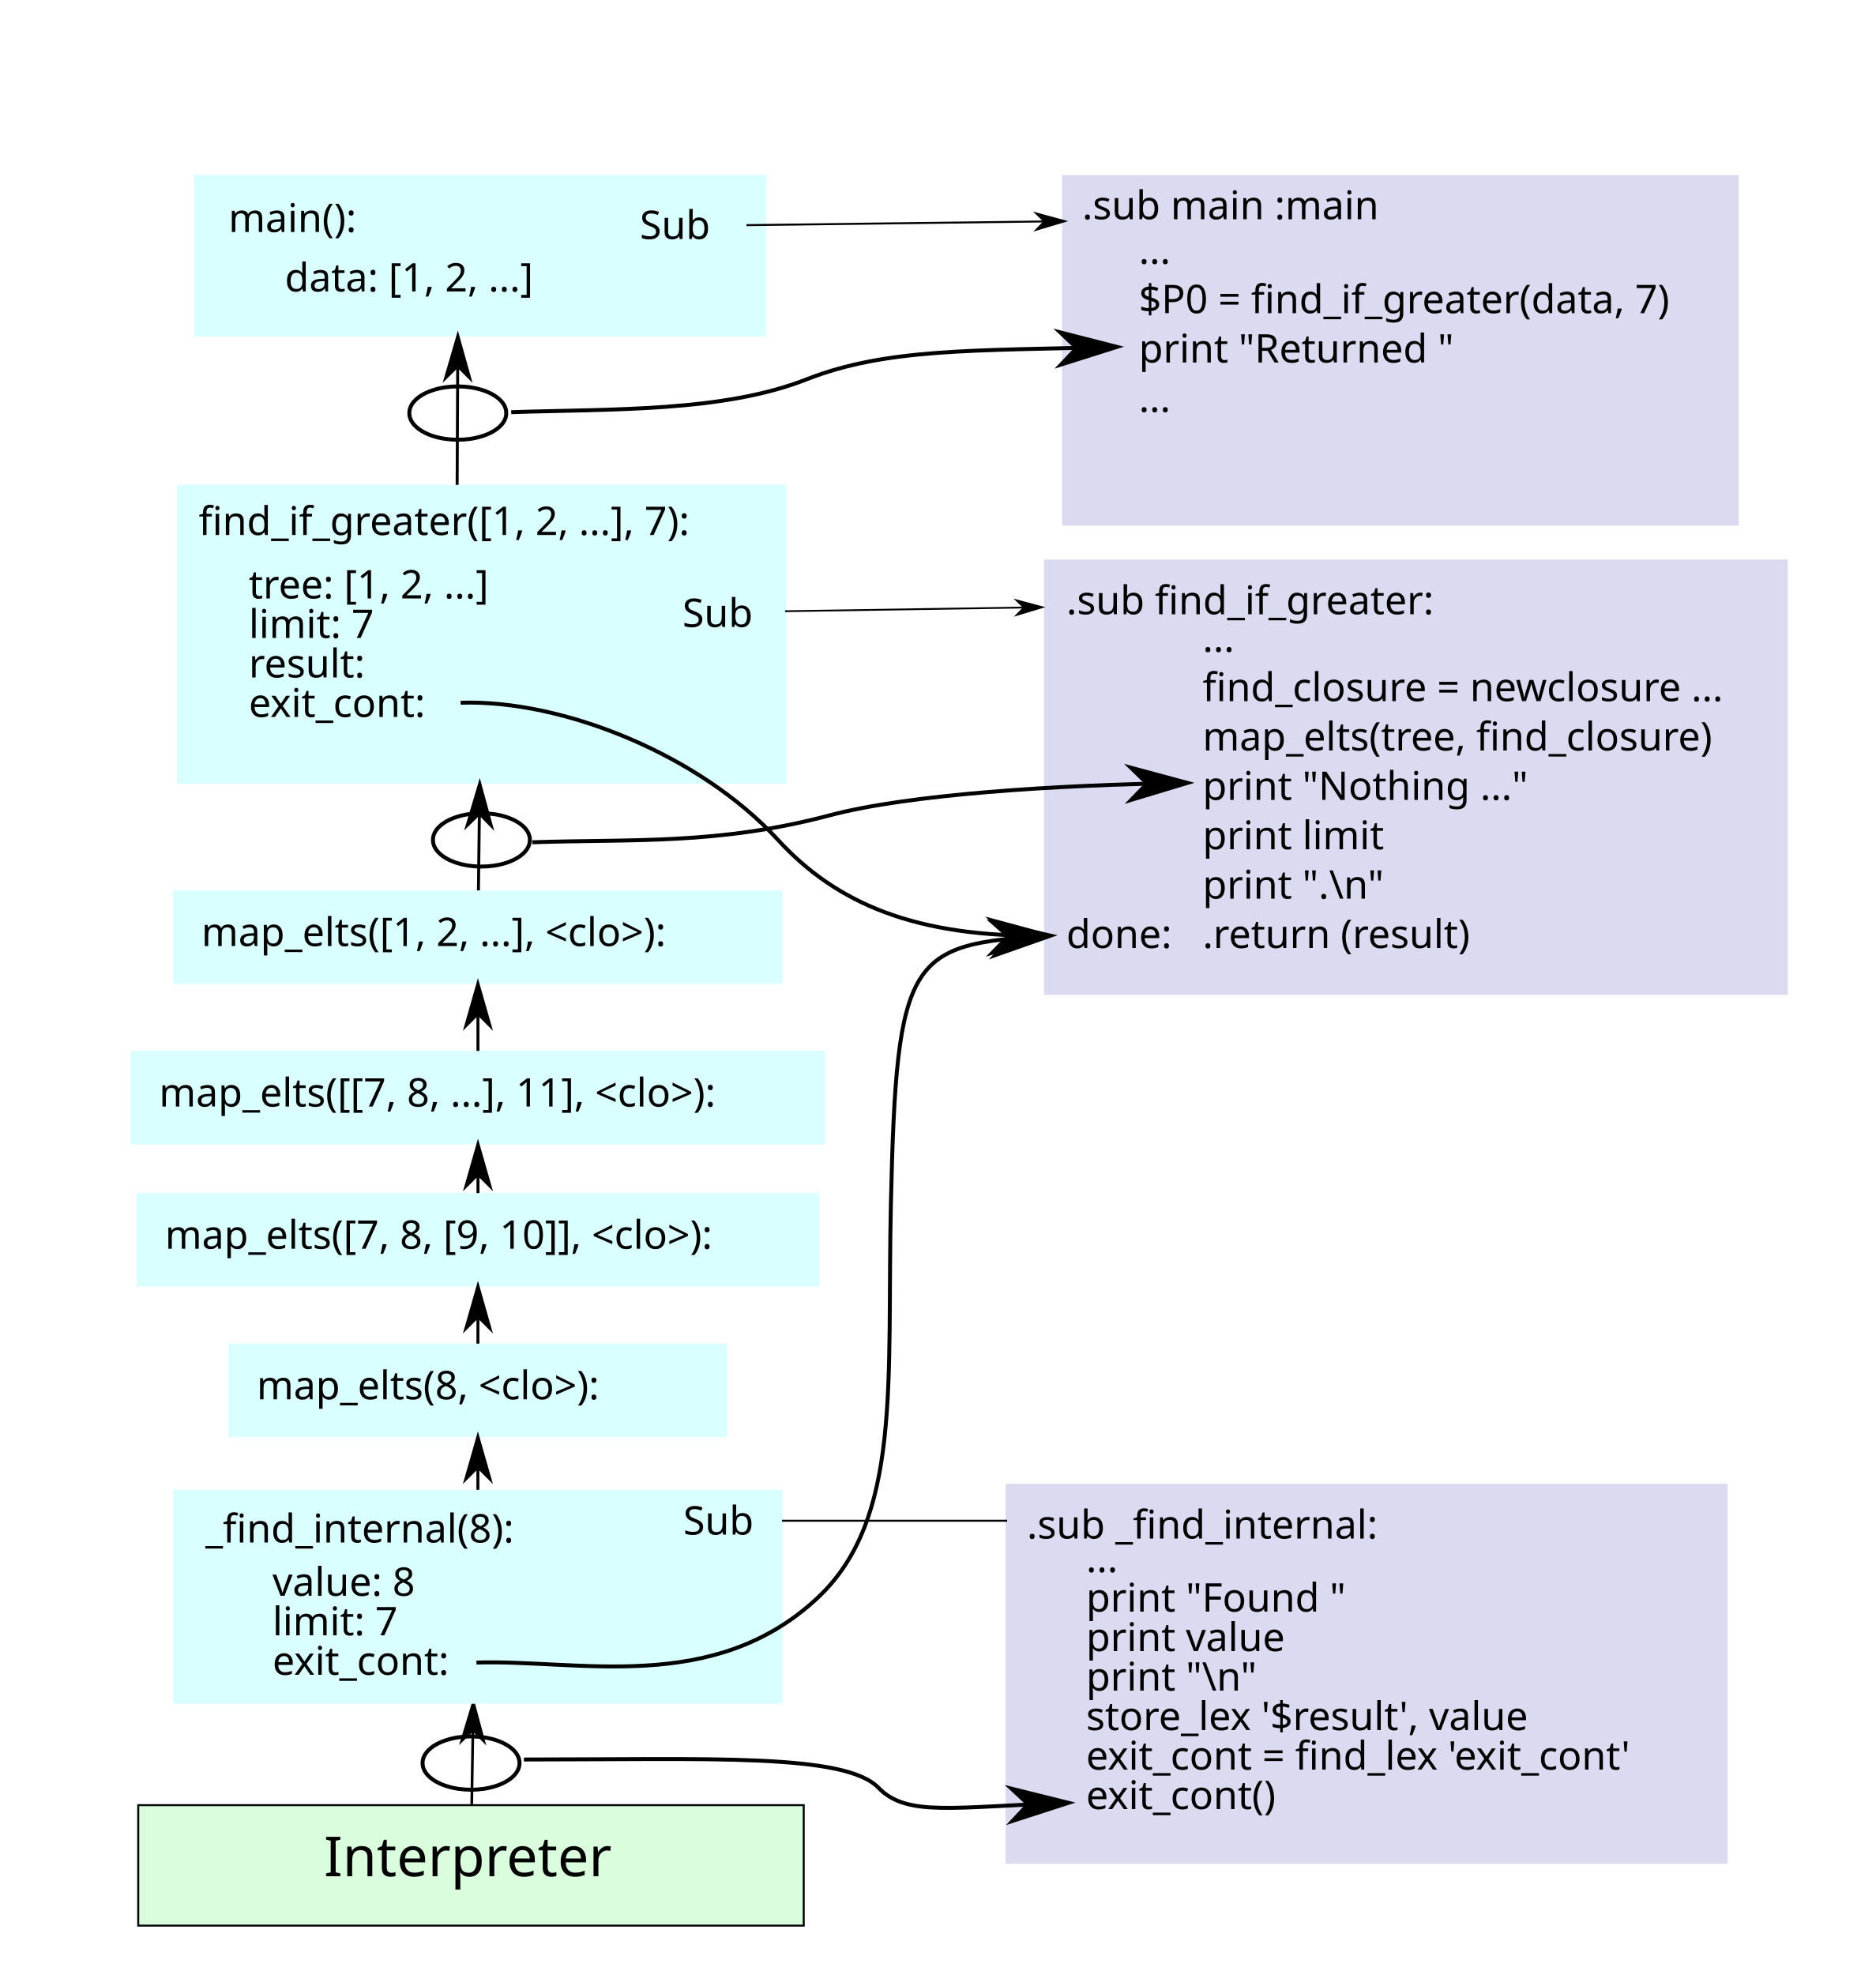
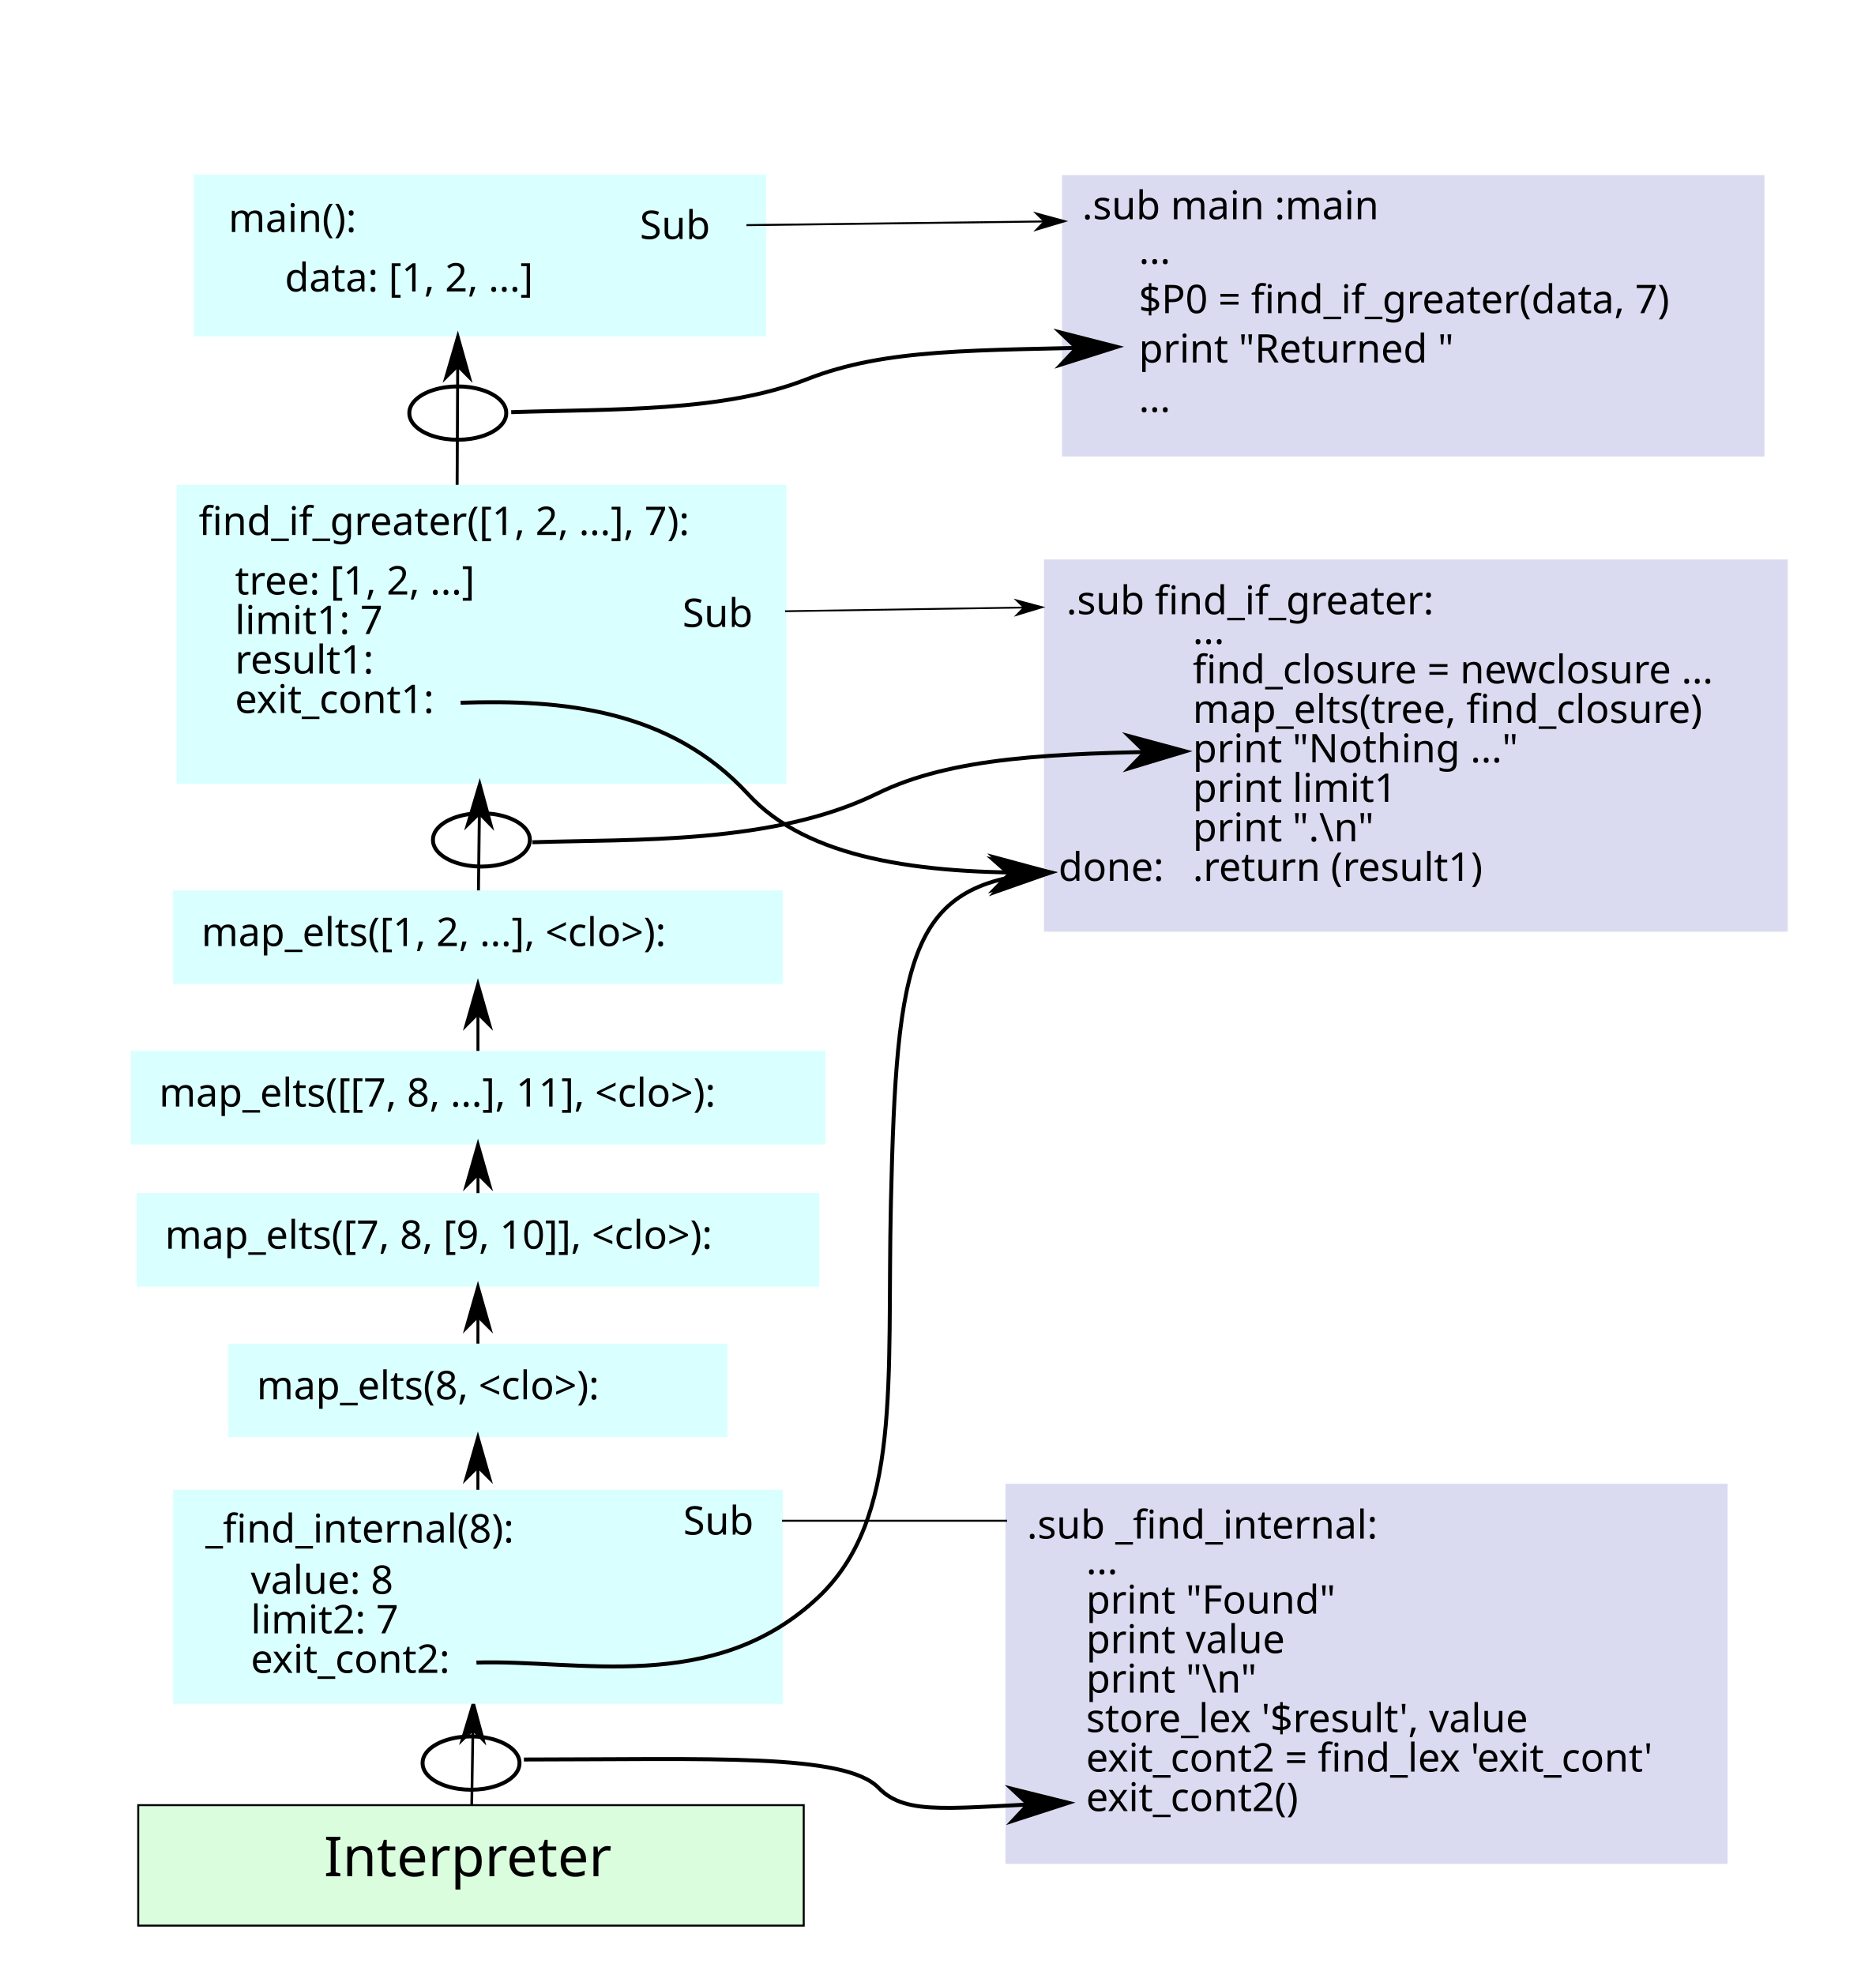
<svg xmlns="http://www.w3.org/2000/svg" width="950" height="1000" id="svg7155" version="1.0">
  <defs id="defs7157">
    <marker orient="auto" refY="0" refX="0" id="Arrow2Lstart" style="overflow:visible">
      <path id="path4360" style="font-size:12px;fill-rule:evenodd;stroke-width:0.625;stroke-linejoin:round" d="M 8.719,4.034 L -2.207,0.016 L 8.719,-4.002 C 6.973,-1.63 6.983,1.616 8.719,4.034 z" transform="matrix(1.1,0,0,1.1,1.1,0)" />
    </marker>
    <marker orient="auto" refY="0" refX="0" id="Arrow1Lend" style="overflow:visible">
      <path id="path3235" d="M 0,0 L 5,-5 L -12.5,0 L 5,5 L 0,0 z" style="fill-rule:evenodd;stroke:#000000;stroke-width:1pt;marker-start:none" transform="matrix(-0.8,0,0,-0.8,-10,0)" />
    </marker>
    <marker orient="auto" refY="0" refX="0" id="Arrow1Lstart" style="overflow:visible">
      <path id="path3232" d="M 0,0 L 5,-5 L -12.5,0 L 5,5 L 0,0 z" style="fill-rule:evenodd;stroke:#000000;stroke-width:1pt;marker-start:none" transform="matrix(0.8,0,0,0.8,10,0)" />
    </marker>
  </defs>
  <g id="layer1">
    <rect style="fill:#dadaf0;fill-opacity:1" id="rect5459" width="365.669" height="192.431" x="509.165" y="751.284" />
    <rect style="fill:#d9ffff;fill-opacity:1" id="rect7165" width="289.796" height="81.81" x="98.171" y="88.476" />
    <text xml:space="preserve" style="font-size:20px;font-style:normal;font-variant:normal;font-weight:normal;font-stretch:normal;text-align:start;line-height:125%;writing-mode:lr-tb;text-anchor:start;fill:#000000;fill-opacity:1;stroke:none;stroke-width:1px;stroke-linecap:butt;stroke-linejoin:miter;stroke-opacity:1;font-family:Sans" x="115.706" y="117.472" id="text7676">
      <tspan id="tspan3264" x="115.706" y="117.472">main():</tspan>
    </text>
    <text xml:space="preserve" style="font-size:20px;font-style:normal;font-variant:normal;font-weight:normal;font-stretch:normal;text-align:start;line-height:125%;writing-mode:lr-tb;text-anchor:start;fill:#000000;fill-opacity:1;stroke:none;stroke-width:1px;stroke-linecap:butt;stroke-linejoin:miter;stroke-opacity:1;font-family:Sans" x="290.056" y="616.729" id="text7704">
      <tspan id="tspan7706" x="290.056" y="616.729" />
    </text>
    <rect style="fill:#d9ffff;fill-opacity:1" id="rect7716" width="308.717" height="151.353" x="89.48" y="245.498" />
    <text xml:space="preserve" style="font-size:20px;font-style:normal;font-variant:normal;font-weight:normal;font-stretch:normal;text-align:start;line-height:125%;writing-mode:lr-tb;text-anchor:start;fill:#000000;fill-opacity:1;stroke:none;stroke-width:1px;stroke-linecap:butt;stroke-linejoin:miter;stroke-opacity:1;font-family:Sans;-inkscape-font-specification:Sans" x="100.628" y="270.877" id="text7718">
      <tspan id="tspan2457" x="100.628" y="270.877">find_if_greater([1, 2, ...], 7):</tspan>
    </text>
    <path style="fill:none;fill-rule:evenodd;stroke:#000000;stroke-width:1.491;stroke-linecap:butt;stroke-linejoin:miter;marker-start:url(#Arrow1Lstart);stroke-miterlimit:4;stroke-dasharray:none;stroke-opacity:1" d="M 231.851,170.282 L 231.491,245.503" id="path7734" />
    <text xml:space="preserve" style="font-size:20px;font-style:normal;font-variant:normal;font-weight:normal;font-stretch:normal;text-align:start;line-height:125%;writing-mode:lr-tb;text-anchor:start;fill:#000000;fill-opacity:1;stroke:none;stroke-width:1px;stroke-linecap:butt;stroke-linejoin:miter;stroke-opacity:1;font-family:Sans;-inkscape-font-specification:Sans" x="144.238" y="147.58" id="text8295">
      <tspan id="tspan2453" x="144.238" y="147.58">data: [1, 2, ...]</tspan>
      <tspan id="tspan2455" x="144.238" y="172.58" />
    </text>
-     <rect style="fill:#dadaf0;fill-opacity:1" id="rect8317" width="342.669" height="177.431" x="537.844" y="88.688" />
+     <rect style="fill:#dadaf0;fill-opacity:1" id="rect8317" width="355.669" height="142.431" x="537.844" y="88.688" />
    <path style="fill:none;fill-opacity:1;stroke:#000000;stroke-opacity:1" id="path8331" d="M 135.316,215.613 A 12.268,6.691 0 1 1 110.781,215.613 A 12.268,6.691 0 1 1 135.316,215.613 z" transform="matrix(2,0,0,2,-14.27138,-222.0669)" />
    <path style="fill:none;fill-rule:evenodd;stroke:#000000;stroke-width:2px;stroke-linecap:butt;stroke-linejoin:miter;marker-end:url(#Arrow1Lend);stroke-opacity:1" d="M 258.874,208.699 C 310.247,207.008 366.138,208.702 408.494,192.056 C 448.916,176.17 493.409,177.647 565.342,175.647" id="path8341" />
    <text xml:space="preserve" style="font-size:20px;font-style:normal;font-variant:normal;font-weight:normal;font-stretch:normal;text-align:start;line-height:125%;writing-mode:lr-tb;text-anchor:start;fill:#000000;fill-opacity:1;stroke:none;stroke-width:1px;stroke-linecap:butt;stroke-linejoin:miter;stroke-opacity:1;font-family:Sans;-inkscape-font-specification:Sans" x="576.699" y="133.55" id="text8876">
      <tspan id="tspan2465" x="576.699" y="133.55">...</tspan>
      <tspan id="tspan2467" x="576.699" y="158.55">$P0 = find_if_greater(data, 7)</tspan>
      <tspan id="tspan2469" x="576.699" y="183.55">print "Returned "</tspan>
      <tspan id="tspan2471" x="576.699" y="208.55">...</tspan>
      <tspan id="tspan2473" x="576.699" y="233.55" />
    </text>
    <rect style="fill:#dafdde;fill-opacity:1;stroke:#000000;stroke-opacity:1" id="rect2495" width="337" height="61" x="70" y="914" />
    <text xml:space="preserve" style="font-size:28px;font-style:normal;font-variant:normal;font-weight:normal;font-stretch:normal;text-align:start;line-height:100%;writing-mode:lr-tb;text-anchor:start;fill:#000000;fill-opacity:1;stroke:none;stroke-width:1px;stroke-linecap:butt;stroke-linejoin:miter;stroke-opacity:1;font-family:Sans" x="164" y="950" id="text3279">
      <tspan id="tspan5418" x="164" y="950">Interpreter</tspan>
    </text>
    <text xml:space="preserve" style="font-size:20px;font-style:normal;font-variant:normal;font-weight:normal;font-stretch:normal;text-align:start;line-height:125%;writing-mode:lr-tb;text-anchor:start;fill:#000000;fill-opacity:1;stroke:none;stroke-width:1px;stroke-linecap:butt;stroke-linejoin:miter;stroke-opacity:1;font-family:Sans" x="548" y="111" id="text3252">
      <tspan x="548" y="111" id="tspan3256">.sub main :main</tspan>
    </text>
    <text xml:space="preserve" style="font-size:20px;font-style:normal;font-variant:normal;font-weight:normal;font-stretch:normal;text-align:start;line-height:125%;writing-mode:lr-tb;text-anchor:start;fill:#000000;fill-opacity:1;stroke:none;stroke-width:1px;stroke-linecap:butt;stroke-linejoin:miter;stroke-opacity:1;font-family:Sans" x="324" y="121" id="text3266">
      <tspan id="tspan3268" x="324" y="121">Sub</tspan>
    </text>
    <path style="fill:none;fill-rule:evenodd;stroke:#000000;stroke-width:1px;stroke-linecap:butt;stroke-linejoin:miter;marker-end:url(#Arrow1Lend);stroke-opacity:1" d="M 378,114 L 539,112" id="path3270" />
-     <rect style="fill:#dadaf0;fill-opacity:1" id="rect6389" width="376.669" height="220.431" x="528.665" y="283.284" />
+     <rect style="fill:#dadaf0;fill-opacity:1" id="rect6389" width="376.669" height="188.431" x="528.665" y="283.284" />
    <text xml:space="preserve" style="font-size:20px;font-style:normal;font-variant:normal;font-weight:normal;font-stretch:normal;text-align:start;line-height:125%;writing-mode:lr-tb;text-anchor:start;fill:#000000;fill-opacity:1;stroke:none;stroke-width:1px;stroke-linecap:butt;stroke-linejoin:miter;stroke-opacity:1;font-family:Sans;-inkscape-font-specification:Sans" x="540" y="311" id="text6391">
      <tspan id="tspan2477" x="540" y="311">.sub find_if_greater:</tspan>
-     </text>
-     <text xml:space="preserve" style="font-size:20px;font-style:normal;font-variant:normal;font-weight:normal;font-stretch:normal;text-align:start;line-height:125%;writing-mode:lr-tb;text-anchor:start;fill:#000000;fill-opacity:1;stroke:none;stroke-width:1px;stroke-linecap:butt;stroke-linejoin:miter;stroke-opacity:1;font-family:Sans;-inkscape-font-specification:Sans" x="609" y="330" id="text6395">
-       <tspan id="tspan6270" x="609" y="330">...</tspan>
-       <tspan id="tspan6272" x="609" y="355">find_closure = newclosure ...</tspan>
-       <tspan id="tspan6274" x="609" y="380">map_elts(tree, find_closure)</tspan>
-       <tspan id="tspan6276" x="609" y="405">print "Nothing ..."</tspan>
-       <tspan id="tspan6278" x="609" y="430">print limit</tspan>
-       <tspan id="tspan6280" x="609" y="455">print ".\n"</tspan>
-       <tspan id="tspan6282" x="609" y="480">.return (result)</tspan>
    </text>
    <text xml:space="preserve" style="font-size:20px;font-style:normal;font-variant:normal;font-weight:normal;font-stretch:normal;text-align:start;line-height:125%;writing-mode:lr-tb;text-anchor:start;fill:#000000;fill-opacity:1;stroke:none;stroke-width:1px;stroke-linecap:butt;stroke-linejoin:miter;stroke-opacity:1;font-family:Sans" x="345.591" y="317.456" id="text6419">
      <tspan id="tspan6421" x="345.591" y="317.456">Sub</tspan>
    </text>
    <path style="fill:none;fill-rule:evenodd;stroke:#000000;stroke-width:0.904px;stroke-linecap:butt;stroke-linejoin:miter;marker-end:url(#Arrow1Lend);stroke-opacity:1" d="M 397.543,309.478 L 527.639,307.454" id="path6423" />
-     <path style="fill:none;fill-rule:evenodd;stroke:#000000;stroke-width:2px;stroke-linecap:butt;stroke-linejoin:miter;marker-end:url(#Arrow1Lend);stroke-opacity:1" d="M 269.551,426.463 C 320.924,424.772 363.488,427.849 420.171,412.82 C 460.008,402.257 534.086,397.411 601.019,396.411" id="path6425" />
+     <path style="fill:none;fill-rule:evenodd;stroke:#000000;stroke-width:2px;stroke-linecap:butt;stroke-linejoin:miter;marker-end:url(#Arrow1Lend);stroke-opacity:1" d="M 269.551,426.463 C 320.924,424.772 391.524,427.649 444.171,401.82 C 482.008,383.257 533.086,381.411 600.019,380.411" id="path6425" />
    <path style="fill:none;fill-opacity:1;stroke:#000000;stroke-opacity:1" id="path6427" d="M 135.316,215.613 A 12.268,6.691 0 1 1 110.781,215.613 A 12.268,6.691 0 1 1 135.316,215.613 z" transform="matrix(2,0,0,2,-2.31185,-5.95906)" />
    <path style="fill:none;fill-opacity:1;stroke:#000000;stroke-opacity:1" id="path2468" d="M 135.316,215.613 A 12.268,6.691 0 1 1 110.781,215.613 A 12.268,6.691 0 1 1 135.316,215.613 z" transform="matrix(2,0,0,2,-7.56112,461.4665)" />
    <path style="fill:none;fill-rule:evenodd;stroke:#000000;stroke-width:1px;stroke-linecap:butt;stroke-linejoin:miter;stroke-opacity:1" d="M 468,945 L 468,945" id="path3453" />
    <path style="fill:none;fill-rule:evenodd;stroke:#000000;stroke-width:1.359;stroke-linecap:butt;stroke-linejoin:miter;marker-end:url(#Arrow1Lend);stroke-miterlimit:4;stroke-dasharray:none;stroke-opacity:1" d="M 238.888,913.57 L 239.7,862.207" id="path3471" />
    <rect style="fill:#d9ffff;fill-opacity:1" id="rect2499" width="308.717" height="47.353" x="87.641" y="450.823" />
    <text xml:space="preserve" style="font-size:20px;font-style:normal;font-variant:normal;font-weight:normal;font-stretch:normal;text-align:start;line-height:100%;writing-mode:lr-tb;text-anchor:start;fill:#000000;fill-opacity:1;stroke:none;stroke-width:1px;stroke-linecap:butt;stroke-linejoin:miter;stroke-opacity:1;font-family:Sans;-inkscape-font-specification:Sans" x="102" y="479" id="text2501">
      <tspan id="tspan2503" x="102" y="479">map_elts([1, 2, ...], &lt;clo&gt;):</tspan>
    </text>
    <path style="fill:none;fill-rule:evenodd;stroke:#000000;stroke-width:1.5;stroke-linecap:butt;stroke-linejoin:miter;marker-end:url(#Arrow1Lend);stroke-miterlimit:4;stroke-dasharray:none;stroke-opacity:1" d="M 242.284,450.823 L 242.931,396.851" id="path2505" />
    <rect style="fill:#d9ffff;fill-opacity:1" id="rect2509" width="351.717" height="47.353" x="66.192" y="532.098" />
    <text xml:space="preserve" style="font-size:20px;font-style:normal;font-variant:normal;font-weight:normal;font-stretch:normal;text-align:start;line-height:100%;writing-mode:lr-tb;text-anchor:start;fill:#000000;fill-opacity:1;stroke:none;stroke-width:1px;stroke-linecap:butt;stroke-linejoin:miter;stroke-opacity:1;font-family:Sans;-inkscape-font-specification:Sans" x="80.551" y="560.275" id="text2511">
      <tspan id="tspan4912" x="80.551" y="560.275">map_elts([[7, 8, ...], 11], &lt;clo&gt;):</tspan>
    </text>
    <rect style="fill:#d9ffff;fill-opacity:1" id="rect2515" width="345.717" height="47.353" x="69.192" y="604.098" />
    <text xml:space="preserve" style="font-size:20px;font-style:normal;font-variant:normal;font-weight:normal;font-stretch:normal;text-align:start;line-height:100%;writing-mode:lr-tb;text-anchor:start;fill:#000000;fill-opacity:1;stroke:none;stroke-width:1px;stroke-linecap:butt;stroke-linejoin:miter;stroke-opacity:1;font-family:Sans;-inkscape-font-specification:Sans" x="83.551" y="632.275" id="text2517">
      <tspan id="tspan4914" x="83.551" y="632.275">map_elts([7, 8, [9, 10]], &lt;clo&gt;):</tspan>
    </text>
    <rect style="fill:#d9ffff;fill-opacity:1" id="rect2527" width="252.717" height="47.353" x="115.641" y="680.323" />
    <text xml:space="preserve" style="font-size:20px;font-style:normal;font-variant:normal;font-weight:normal;font-stretch:normal;text-align:start;line-height:100%;writing-mode:lr-tb;text-anchor:start;fill:#000000;fill-opacity:1;stroke:none;stroke-width:1px;stroke-linecap:butt;stroke-linejoin:miter;stroke-opacity:1;font-family:Sans;-inkscape-font-specification:Sans" x="130" y="708.5" id="text2529">
      <tspan id="tspan4916" x="130" y="708.5">map_elts(8, &lt;clo&gt;):</tspan>
    </text>
    <path style="fill:none;fill-rule:evenodd;stroke:#000000;stroke-width:1.5;stroke-linecap:butt;stroke-linejoin:miter;marker-end:url(#Arrow1Lend);stroke-miterlimit:4;stroke-dasharray:none;stroke-opacity:1" d="M 242.051,604.098 L 242.051,579.452" id="path2535" />
    <path style="fill:none;fill-rule:evenodd;stroke:#000000;stroke-width:1.5;stroke-linecap:butt;stroke-linejoin:miter;marker-end:url(#Arrow1Lend);stroke-miterlimit:4;stroke-dasharray:none;stroke-opacity:1" d="M 242.016,680.323 L 242.035,651.452" id="path2539" />
    <path style="fill:none;fill-rule:evenodd;stroke:#000000;stroke-width:1.5;stroke-linecap:butt;stroke-linejoin:miter;marker-end:url(#Arrow1Lend);stroke-miterlimit:4;stroke-dasharray:none;stroke-opacity:1" d="M 242.036,532.098 L 242.015,498.177" id="path4383" />
    <rect style="fill:#d9ffff;fill-opacity:1" id="rect4918" width="308.717" height="108.353" x="87.641" y="754.323" />
    <text xml:space="preserve" style="font-size:20px;font-style:normal;font-variant:normal;font-weight:normal;font-stretch:normal;text-align:start;line-height:100%;writing-mode:lr-tb;text-anchor:start;fill:#000000;fill-opacity:1;stroke:none;stroke-width:1px;stroke-linecap:butt;stroke-linejoin:miter;stroke-opacity:1;font-family:Sans;-inkscape-font-specification:Sans" x="104" y="781" id="text4920">
      <tspan id="tspan5461" x="104" y="781">_find_internal(8):</tspan>
    </text>
    <path style="fill:none;fill-rule:evenodd;stroke:#000000;stroke-width:1.5;stroke-linecap:butt;stroke-linejoin:miter;marker-end:url(#Arrow1Lend);stroke-miterlimit:4;stroke-dasharray:none;stroke-opacity:1" d="M 242,754.323 L 242,727.677" id="path4930" />
    <text xml:space="preserve" style="font-size:20px;font-style:normal;font-variant:normal;font-weight:normal;font-stretch:normal;text-align:start;line-height:100%;writing-mode:lr-tb;text-anchor:start;fill:#000000;fill-opacity:1;stroke:none;stroke-width:1px;stroke-linecap:butt;stroke-linejoin:miter;stroke-opacity:1;font-family:Sans;-inkscape-font-specification:Sans" x="520" y="779" id="text5463">
      <tspan id="tspan5465" x="520" y="779">.sub _find_internal:</tspan>
    </text>
    <text xml:space="preserve" style="font-size:20px;font-style:normal;font-variant:normal;font-weight:normal;font-stretch:normal;text-align:start;line-height:100%;writing-mode:lr-tb;text-anchor:start;fill:#000000;fill-opacity:1;stroke:none;stroke-width:1px;stroke-linecap:butt;stroke-linejoin:miter;stroke-opacity:1;font-family:Sans;-inkscape-font-specification:Sans" x="346" y="777" id="text5481">
      <tspan id="tspan5483" x="346" y="777">Sub</tspan>
    </text>
    <path style="fill:none;fill-rule:evenodd;stroke:#000000;stroke-width:1px;stroke-linecap:butt;stroke-linejoin:miter;stroke-opacity:1" d="M 396,770 L 510,770" id="path5485" />
    <path style="fill:none;fill-rule:evenodd;stroke:#000000;stroke-width:2px;stroke-linecap:butt;stroke-linejoin:miter;marker-end:url(#Arrow1Lend);stroke-opacity:1" d="M 265.301,890.888 C 360.165,890.848 427.902,887.671 444.922,905.245 C 459.293,920.084 482.837,914.836 540.77,912.836" id="path2466" />
-     <text xml:space="preserve" style="font-size:20px;font-style:normal;font-variant:normal;font-weight:normal;font-stretch:normal;text-align:start;line-height:100%;writing-mode:lr-tb;text-anchor:start;fill:#000000;fill-opacity:1;stroke:none;stroke-width:1px;stroke-linecap:butt;stroke-linejoin:miter;stroke-opacity:1;font-family:Sans;-inkscape-font-specification:Sans" x="540" y="480" id="text6284">
-       <tspan id="tspan6286" x="540" y="480">done:</tspan>
+     <text xml:space="preserve" style="font-size:20px;font-style:normal;font-variant:normal;font-weight:normal;font-stretch:normal;text-align:start;line-height:100%;writing-mode:lr-tb;text-anchor:start;fill:#000000;fill-opacity:1;stroke:none;stroke-width:1px;stroke-linecap:butt;stroke-linejoin:miter;stroke-opacity:1;font-family:Sans;-inkscape-font-specification:Sans" x="536" y="446" id="text6284">
+       <tspan id="tspan6286" x="536" y="446">done:</tspan>
    </text>
-     <path style="fill:none;fill-rule:evenodd;stroke:#000000;stroke-width:2px;stroke-linecap:butt;stroke-linejoin:miter;marker-end:url(#Arrow1Lend);stroke-opacity:1" d="M 233.266,355.816 C 284.639,354.125 354.187,382.013 393.887,425.173 C 423.723,457.611 463.801,474.764 530.734,473.764" id="path6296" />
-     <path style="fill:none;fill-rule:evenodd;stroke:#000000;stroke-width:2px;stroke-linecap:butt;stroke-linejoin:miter;marker-end:url(#Arrow1Lend);stroke-opacity:1" d="M 241.266,841.816 C 292.639,840.125 361.022,858.403 413.887,809.173 C 457.001,769.024 449.082,699.514 451.149,609.396 C 454.015,483.471 460.268,478.07 531.734,473.764" id="path6298" />
-     <text xml:space="preserve" style="font-size:20px;font-style:normal;font-variant:normal;font-weight:normal;font-stretch:normal;text-align:start;line-height:100%;writing-mode:lr-tb;text-anchor:start;fill:#000000;fill-opacity:1;stroke:none;stroke-width:1px;stroke-linecap:butt;stroke-linejoin:miter;stroke-opacity:1;font-family:Sans;-inkscape-font-specification:Sans" x="550" y="796" id="text6322">
-       <tspan id="tspan6336" x="550" y="796">...</tspan>
-       <tspan id="tspan6338" x="550" y="816">print "Found "</tspan>
-       <tspan id="tspan6340" x="550" y="836">print value</tspan>
-       <tspan id="tspan6342" x="550" y="856">print "\n"</tspan>
-       <tspan id="tspan6344" x="550" y="876">store_lex '$result', value</tspan>
-       <tspan id="tspan6346" x="550" y="896">exit_cont = find_lex 'exit_cont'</tspan>
-       <tspan id="tspan6348" x="550" y="916">exit_cont()</tspan>
+     <path style="fill:none;fill-rule:evenodd;stroke:#000000;stroke-width:2px;stroke-linecap:butt;stroke-linejoin:miter;marker-end:url(#Arrow1Lend);stroke-opacity:1" d="M 233.266,355.816 C 284.639,354.125 339.187,359.013 378.887,402.173 C 408.723,434.611 464.801,442.764 531.734,441.764" id="path6296" />
+     <path style="fill:none;fill-rule:evenodd;stroke:#000000;stroke-width:2px;stroke-linecap:butt;stroke-linejoin:miter;marker-end:url(#Arrow1Lend);stroke-opacity:1" d="M 241.266,841.816 C 292.639,840.125 361.022,858.403 413.887,809.173 C 457.001,769.024 449.082,699.514 451.149,609.396 C 454.015,483.471 460.268,446.07 531.734,441.764" id="path6298" />
+     <text xml:space="preserve" style="font-size:20px;font-style:normal;font-variant:normal;font-weight:normal;font-stretch:normal;text-align:start;line-height:100%;writing-mode:lr-tb;text-anchor:start;fill:#000000;fill-opacity:1;stroke:none;stroke-width:1px;stroke-linecap:butt;stroke-linejoin:miter;stroke-opacity:1;font-family:Sans;-inkscape-font-specification:Sans" x="119" y="301" id="text3517">
+       <tspan id="tspan3519" x="119" y="301">tree: [1, 2, ...]</tspan>
+       <tspan x="119" y="321" id="tspan3525">limit1: 7</tspan>
+       <tspan x="119" y="341" id="tspan3531">result1:</tspan>
+       <tspan x="119" y="361" id="tspan3533">exit_cont1:</tspan>
    </text>
-     <text xml:space="preserve" style="font-size:20px;font-style:normal;font-variant:normal;font-weight:normal;font-stretch:normal;text-align:start;line-height:100%;writing-mode:lr-tb;text-anchor:start;fill:#000000;fill-opacity:1;stroke:none;stroke-width:1px;stroke-linecap:butt;stroke-linejoin:miter;stroke-opacity:1;font-family:Sans;-inkscape-font-specification:Sans" x="138" y="808" id="text6350">
-       <tspan id="tspan6352" x="138" y="808">value: 8</tspan>
-       <tspan x="138" y="828" id="tspan6354">limit: 7</tspan>
-       <tspan x="138" y="848" id="tspan6356">exit_cont:</tspan>
+     <text xml:space="preserve" style="font-size:20px;font-style:normal;font-variant:normal;font-weight:normal;font-stretch:normal;text-align:start;line-height:100%;writing-mode:lr-tb;text-anchor:start;fill:#000000;fill-opacity:1;stroke:none;stroke-width:1px;stroke-linecap:butt;stroke-linejoin:miter;stroke-opacity:1;font-family:Sans;-inkscape-font-specification:Sans" x="604" y="326" id="text3535">
+       <tspan id="tspan3537" x="604" y="326">...</tspan>
+       <tspan x="604" y="346" id="tspan3539">find_closure = newclosure ...</tspan>
+       <tspan x="604" y="366" id="tspan3541">map_elts(tree, find_closure)</tspan>
+       <tspan x="604" y="386" id="tspan3543">print "Nothing ..."</tspan>
+       <tspan x="604" y="406" id="tspan3545">print limit1</tspan>
+       <tspan x="604" y="426" id="tspan3547">print ".\n"</tspan>
+       <tspan x="604" y="446" id="tspan3549">.return (result1)</tspan>
    </text>
-     <text xml:space="preserve" style="font-size:20px;font-style:normal;font-variant:normal;font-weight:normal;font-stretch:normal;text-align:start;line-height:100%;writing-mode:lr-tb;text-anchor:start;fill:#000000;fill-opacity:1;stroke:none;stroke-width:1px;stroke-linecap:butt;stroke-linejoin:miter;stroke-opacity:1;font-family:Sans;-inkscape-font-specification:Sans" x="126" y="303" id="text6358">
-       <tspan id="tspan6360" x="126" y="303">tree: [1, 2, ...]</tspan>
-       <tspan x="126" y="323" id="tspan6362">limit: 7</tspan>
-       <tspan x="126" y="343" id="tspan6364">result:</tspan>
-       <tspan x="126" y="363" id="tspan6366">exit_cont:</tspan>
+     <text xml:space="preserve" style="font-size:20px;font-style:normal;font-variant:normal;font-weight:normal;font-stretch:normal;text-align:start;line-height:100%;writing-mode:lr-tb;text-anchor:start;fill:#000000;fill-opacity:1;stroke:none;stroke-width:1px;stroke-linecap:butt;stroke-linejoin:miter;stroke-opacity:1;font-family:Sans;-inkscape-font-specification:Sans" x="127" y="807" id="text3551">
+       <tspan id="tspan3553" x="127" y="807">value: 8</tspan>
+       <tspan x="127" y="827" id="tspan3555">limit2: 7</tspan>
+       <tspan x="127" y="847" id="tspan3557">exit_cont2:</tspan>
+     </text>
+     <text xml:space="preserve" style="font-size:20px;font-style:normal;font-variant:normal;font-weight:normal;font-stretch:normal;text-align:start;line-height:100%;writing-mode:lr-tb;text-anchor:start;fill:#000000;fill-opacity:1;stroke:none;stroke-width:1px;stroke-linecap:butt;stroke-linejoin:miter;stroke-opacity:1;font-family:Sans;-inkscape-font-specification:Sans" x="550" y="797" id="text3559">
+       <tspan id="tspan3561" x="550" y="797">...</tspan>
+       <tspan x="550" y="817" id="tspan3563">print "Found"</tspan>
+       <tspan x="550" y="837" id="tspan3567">print value</tspan>
+       <tspan x="550" y="857" id="tspan3571">print "\n"</tspan>
+       <tspan x="550" y="877" id="tspan3573">store_lex '$result', value</tspan>
+       <tspan x="550" y="897" id="tspan3575">exit_cont2 = find_lex 'exit_cont'</tspan>
+       <tspan x="550" y="917" id="tspan3577">exit_cont2()</tspan>
    </text>
  </g>
</svg>
